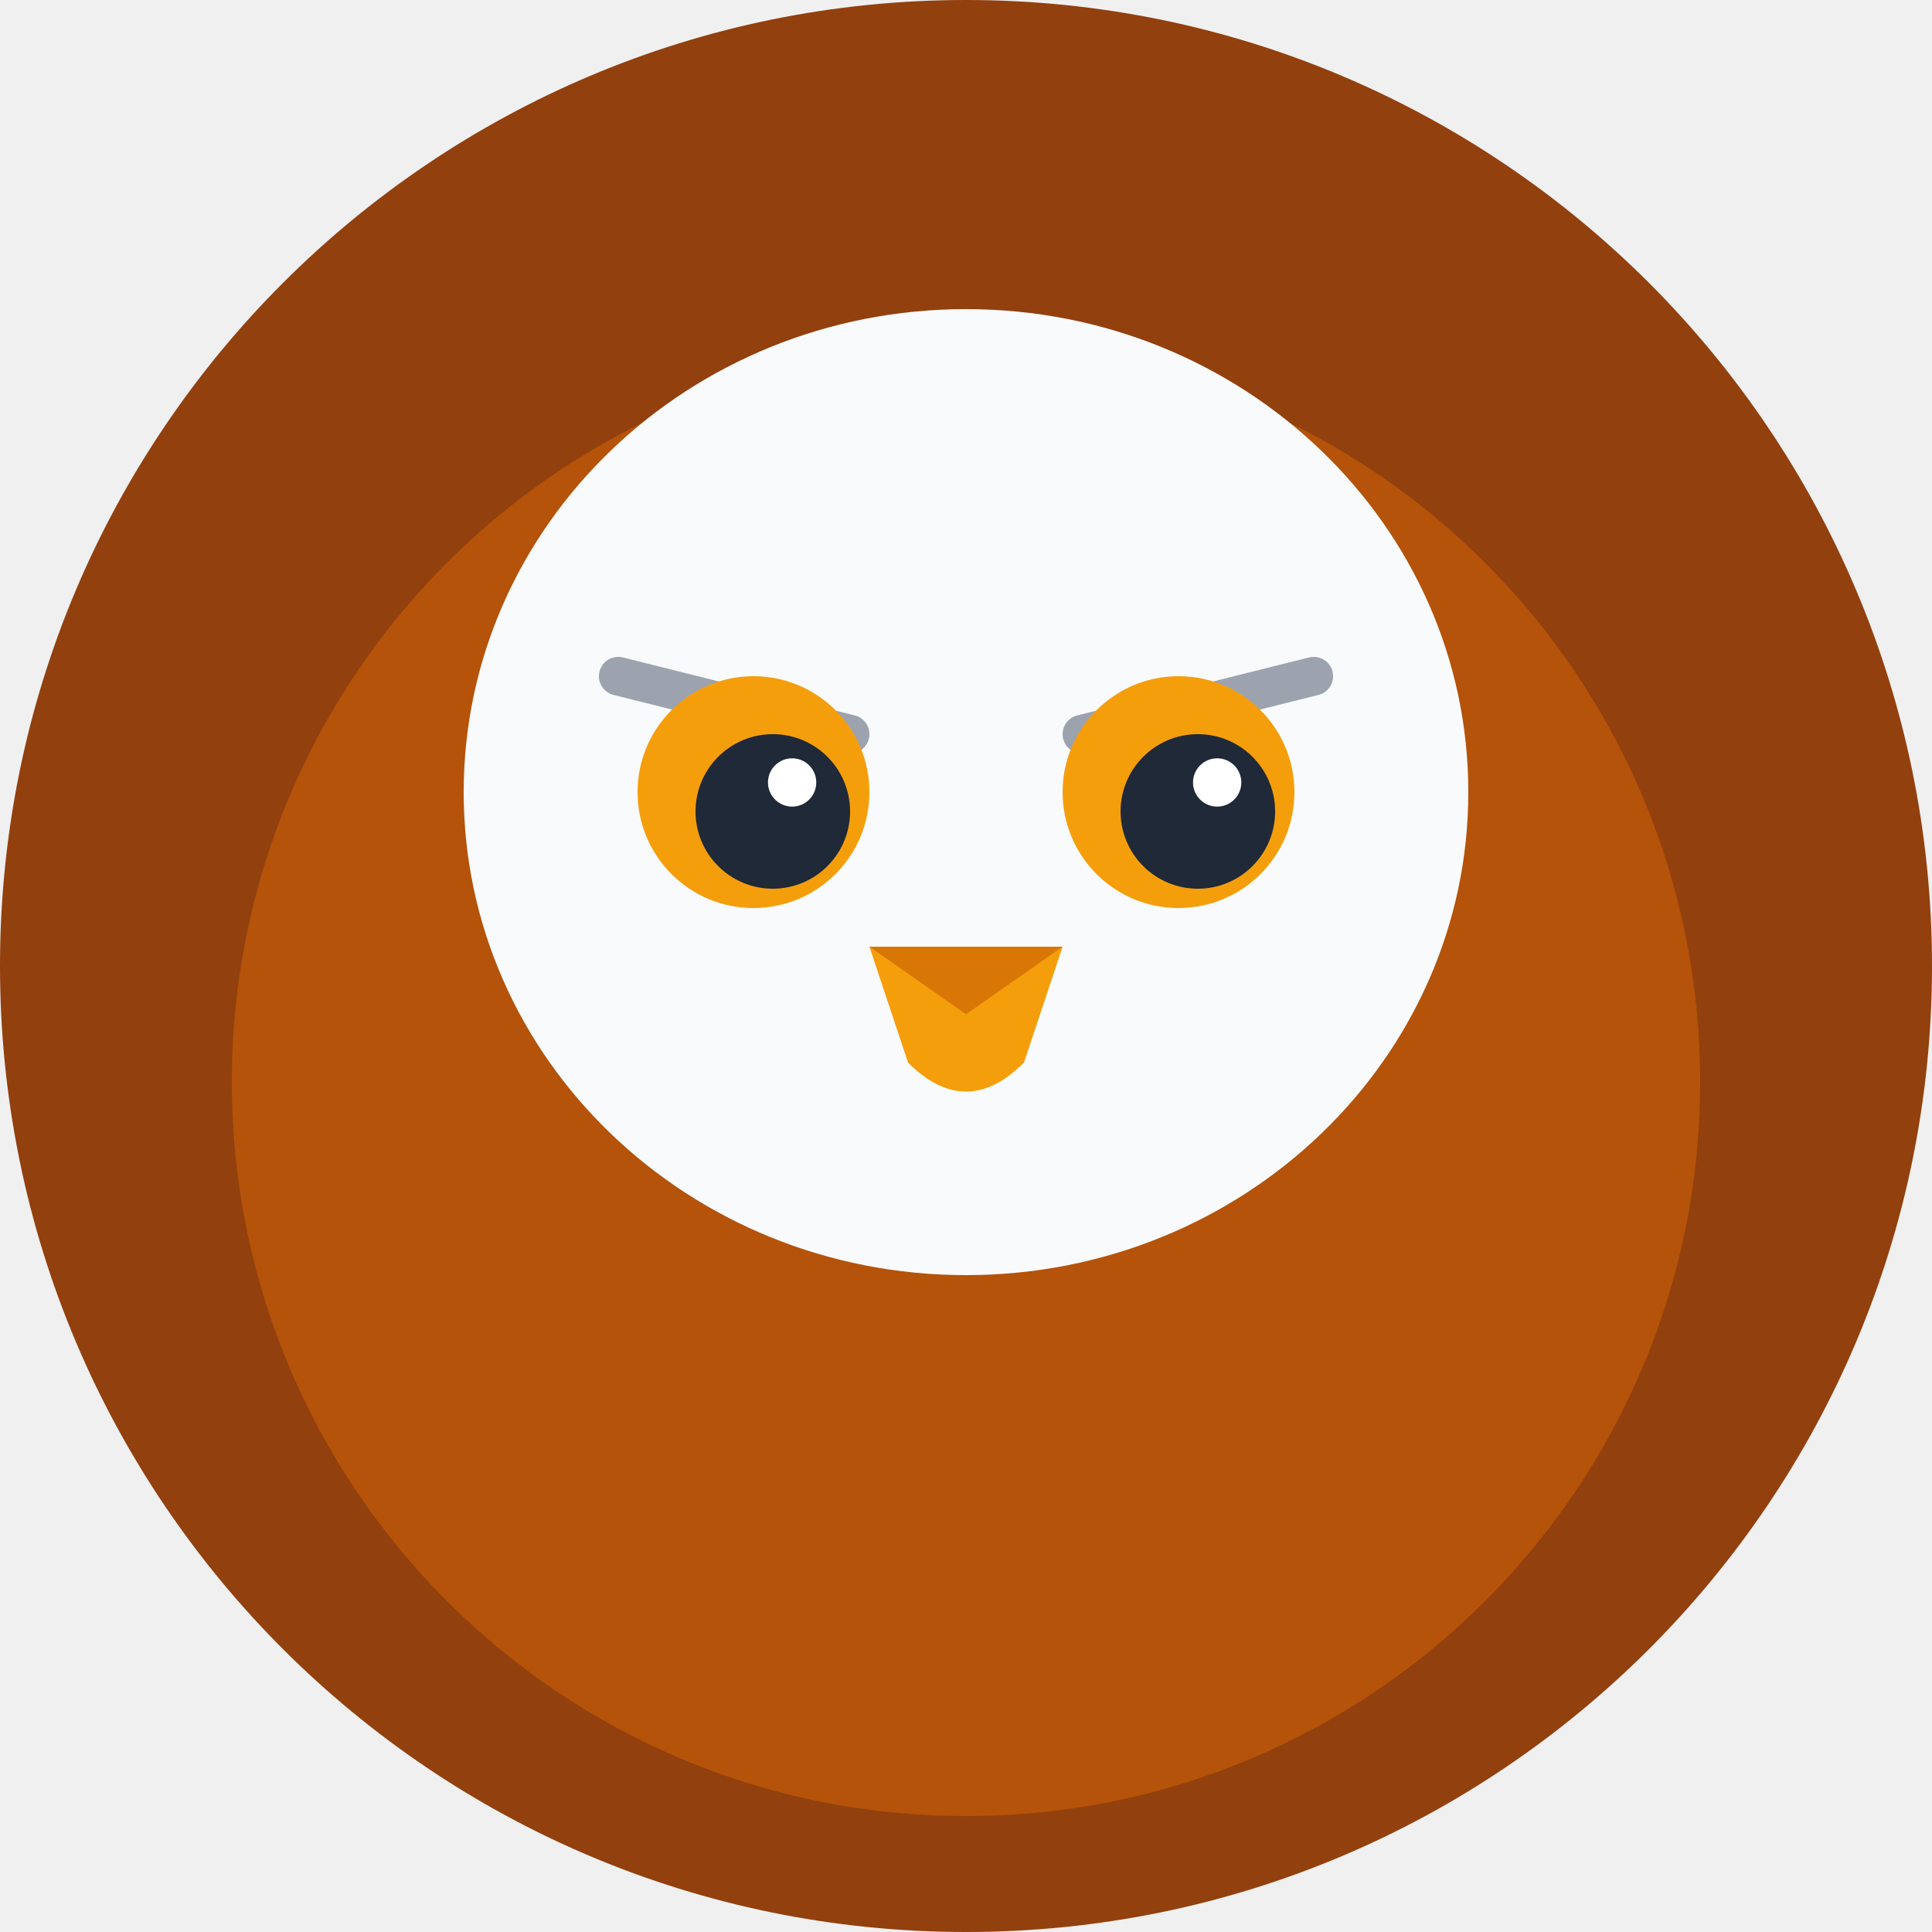
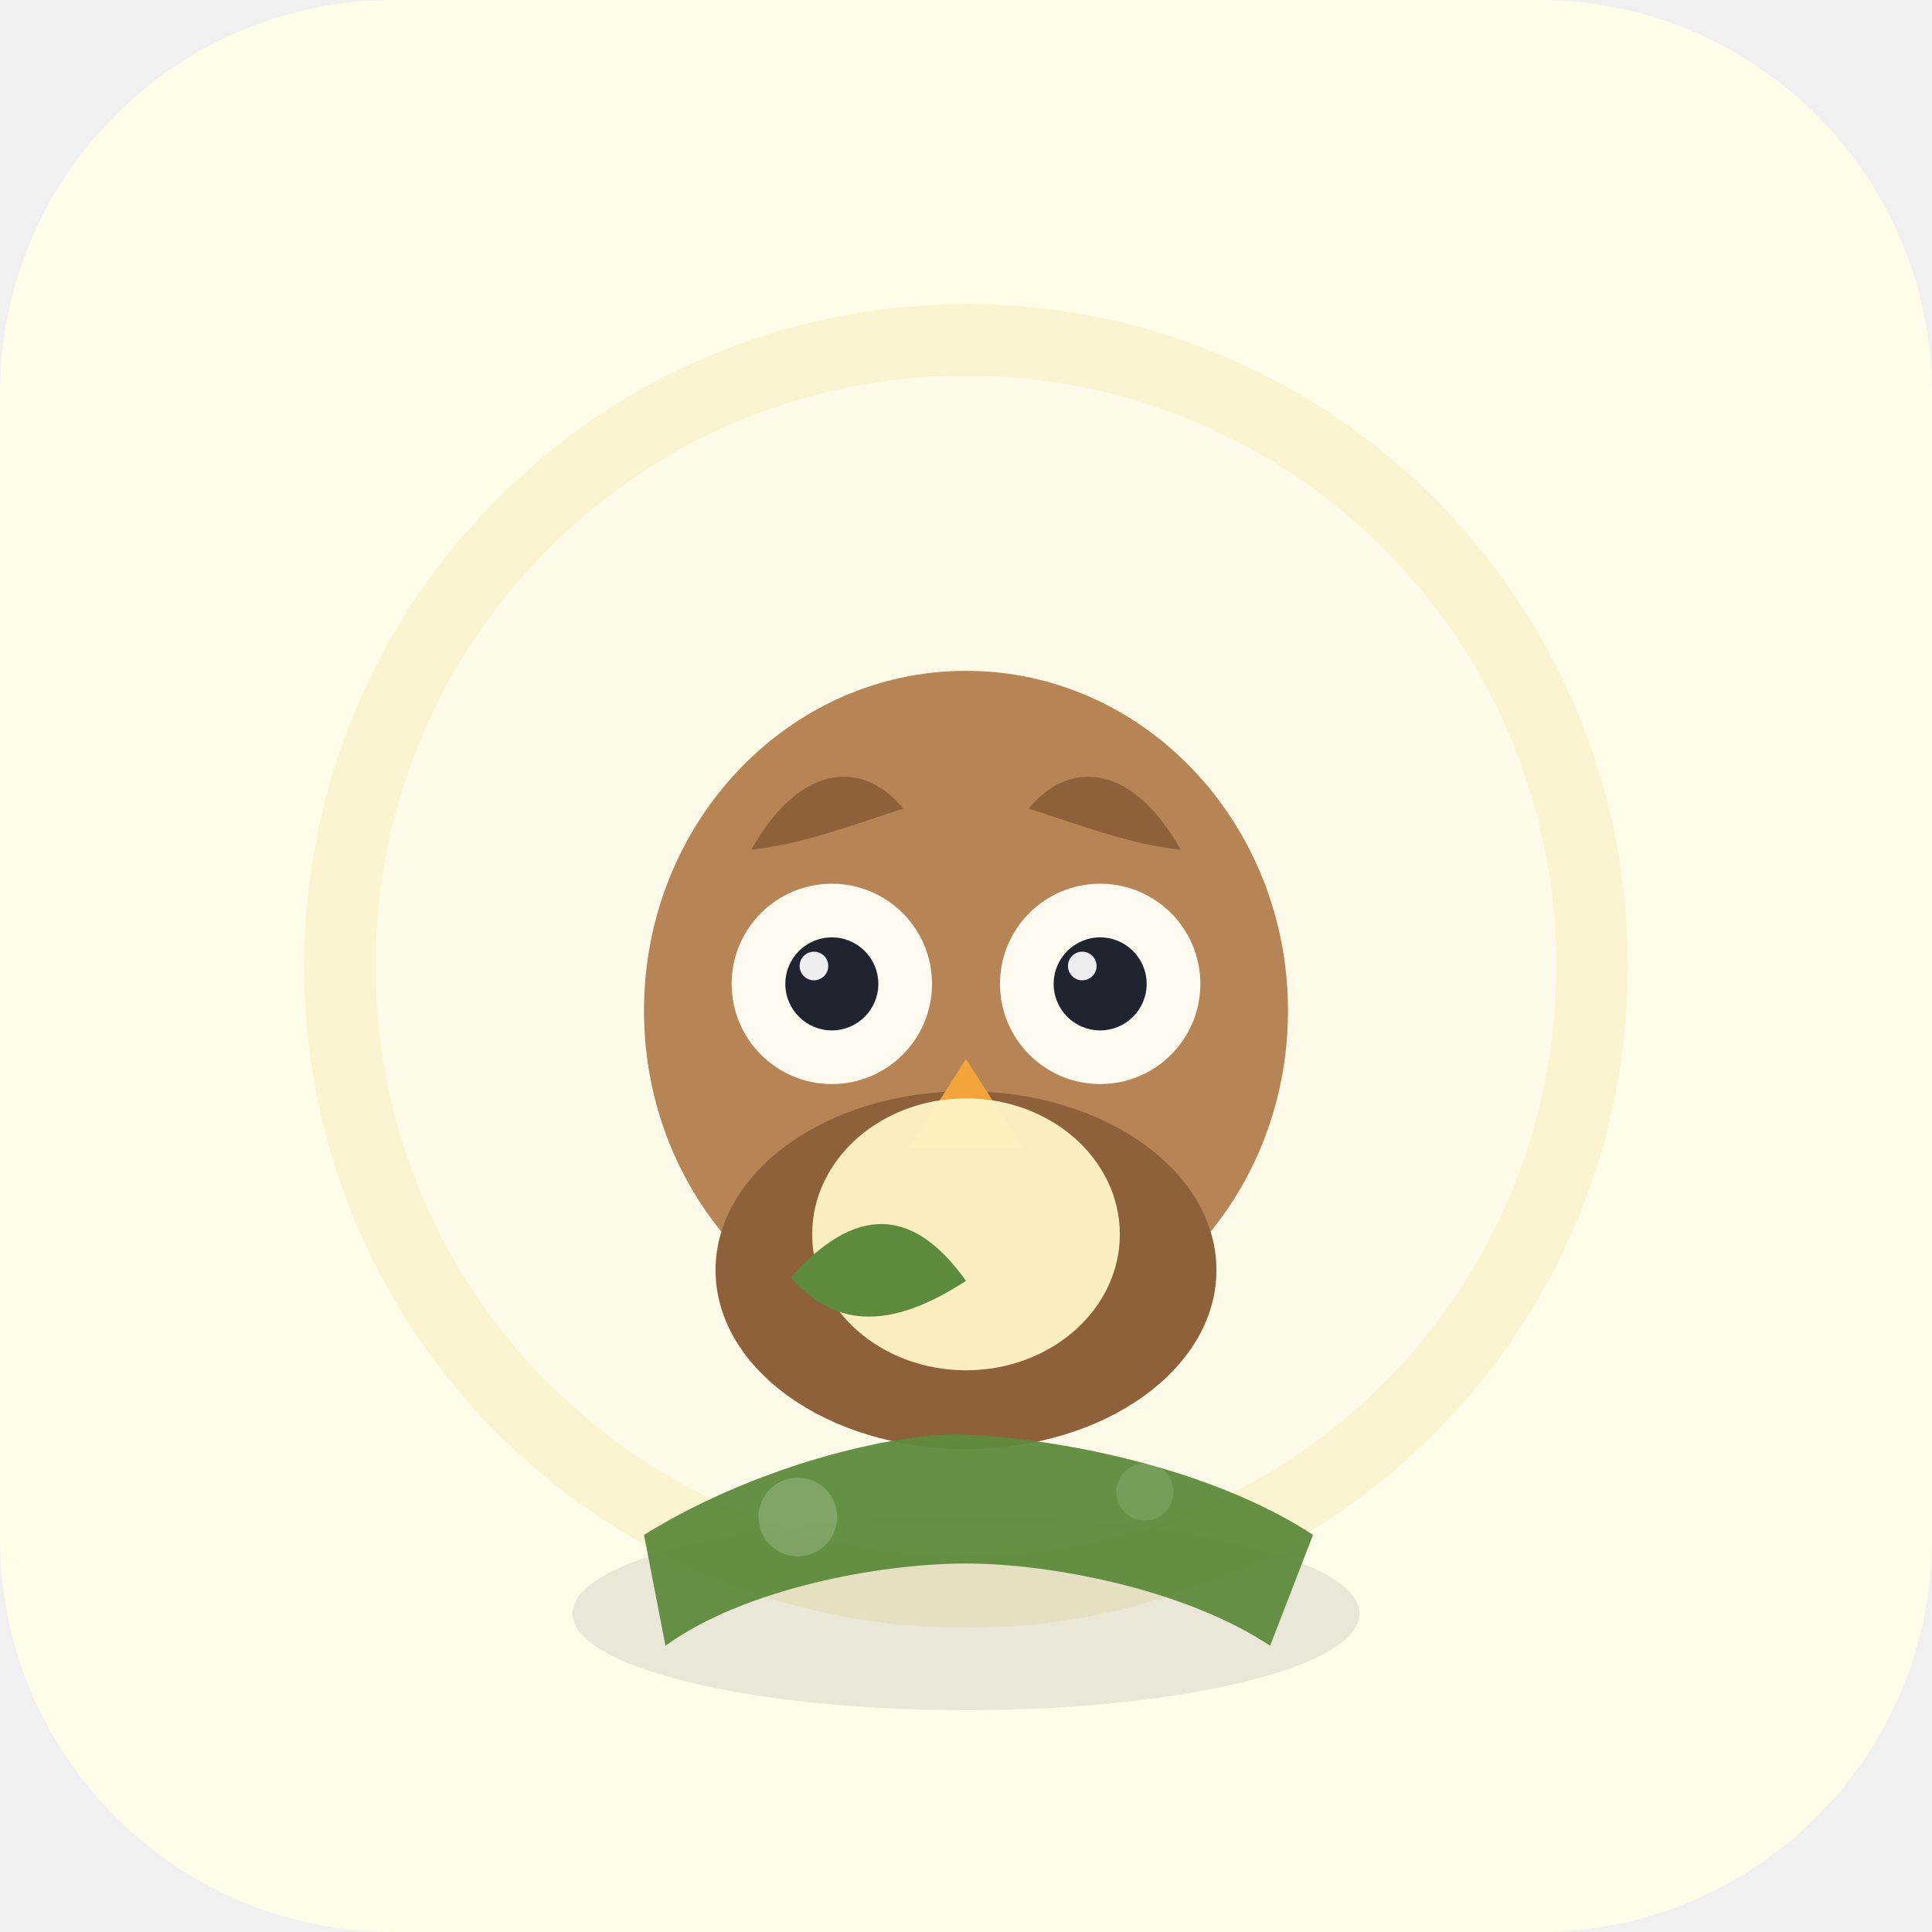
- <svg xmlns="http://www.w3.org/2000/svg" viewBox="0 0 200 200">
-   <circle cx="100" cy="100" r="100" fill="#92400E" />
-   <circle cx="100" cy="112" r="76" fill="#B45309" />
-   <ellipse cx="100" cy="82" rx="52" ry="50" fill="#F9FAFB" />
-   <path d="M64,70 L88,76" stroke="#9CA3AF" stroke-width="4" fill="none" stroke-linecap="round" />
-   <path d="M136,70 L112,76" stroke="#9CA3AF" stroke-width="4" fill="none" stroke-linecap="round" />
-   <circle cx="78" cy="82" r="12" fill="#F59E0B" />
-   <circle cx="122" cy="82" r="12" fill="#F59E0B" />
-   <circle cx="80" cy="84" r="8" fill="#1F2937" />
-   <circle cx="124" cy="84" r="8" fill="#1F2937" />
-   <circle cx="82" cy="81" r="2.5" fill="white" />
-   <circle cx="126" cy="81" r="2.5" fill="white" />
-   <path d="M90,98 L110,98 L106,110 Q100,116 94,110 Z" fill="#F59E0B" />
-   <path d="M90,98 L110,98 L100,105 Z" fill="#D97706" />
+ <svg xmlns="http://www.w3.org/2000/svg" width="1080" height="1080" viewBox="0 0 1080 1080">
+   <rect width="1080" height="1080" rx="220" fill="#fffde9" />
+   <circle cx="540" cy="540" r="370" fill="#eee08f" opacity="0.28" />
+   <circle cx="540" cy="540" r="330" fill="#ffffff" opacity="0.55" />
+   <ellipse cx="540" cy="902" rx="220" ry="54" fill="#31233b" opacity="0.10" />
+   <ellipse cx="540" cy="565" rx="180" ry="190" fill="#b78455" />
+   <ellipse cx="540" cy="710" rx="140" ry="100" fill="#8e613b" />
+   <circle cx="465" cy="550" r="56" fill="#fffaf0" />
+   <circle cx="615" cy="550" r="56" fill="#fffaf0" />
+   <circle cx="465" cy="550" r="26" fill="#1f2430" />
+   <circle cx="615" cy="550" r="26" fill="#1f2430" />
+   <circle cx="455" cy="540" r="8" fill="#ffffff" opacity="0.92" />
+   <circle cx="605" cy="540" r="8" fill="#ffffff" opacity="0.92" />
+   <path d="M540 592 L508 642 L572 642 Z" fill="#f3a43b" />
+   <ellipse cx="540" cy="690" rx="86" ry="76" fill="#fff3c4" opacity="0.95" />
+   <path d="M420 475 C445 430 480 422 505 452 C474 462 448 472 420 475" fill="#8e613b" />
+   <path d="M660 475 C635 430 600 422 575 452 C606 462 632 472 660 475" fill="#8e613b" />
+   <path d="M442 714 C478 674 510 674 540 716 C500 742 468 744 442 714" fill="#5d8a3d" />
+   <path d="M360 858 C428 816 508 800 540 802 C590 804 676 820 734 858 L710 920 C662 888 586 874 540 874 C492 874 416 888 372 920 Z" fill="#5d8a3d" opacity="0.95" />
+   <circle cx="446" cy="848" r="22" fill="#ffffff" opacity="0.18" />
+   <circle cx="640" cy="834" r="16" fill="#ffffff" opacity="0.12" />
</svg>
